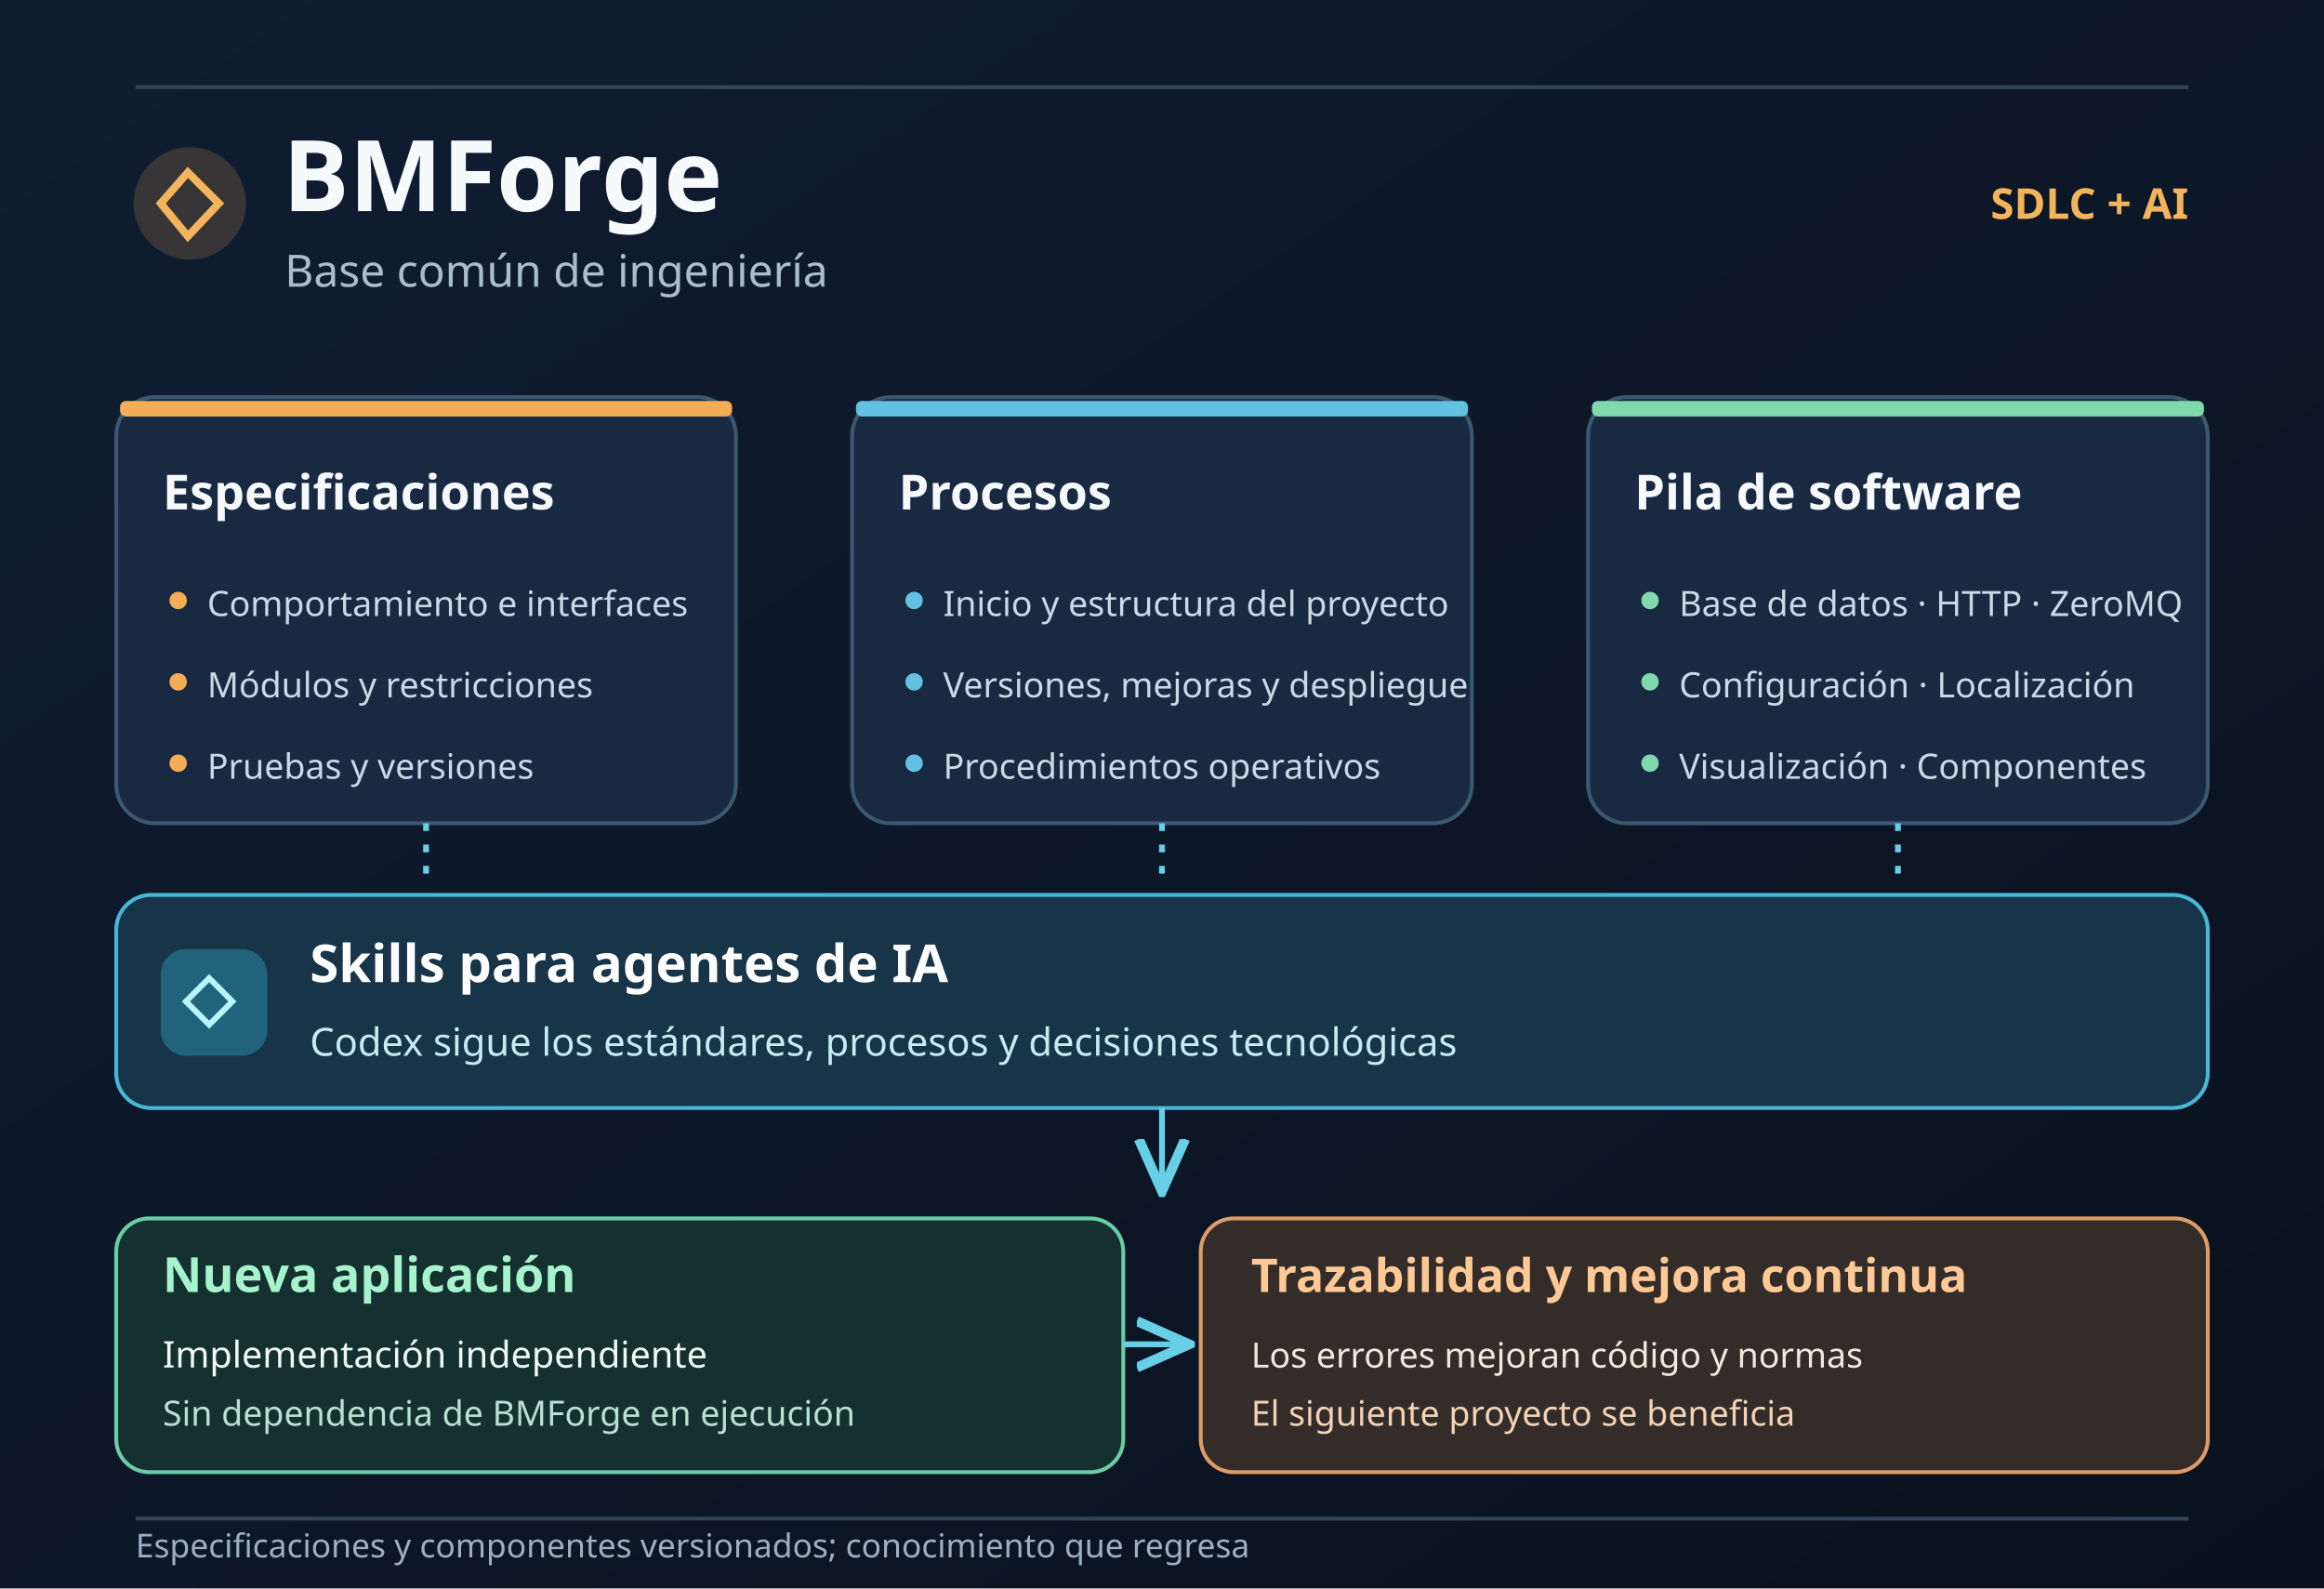
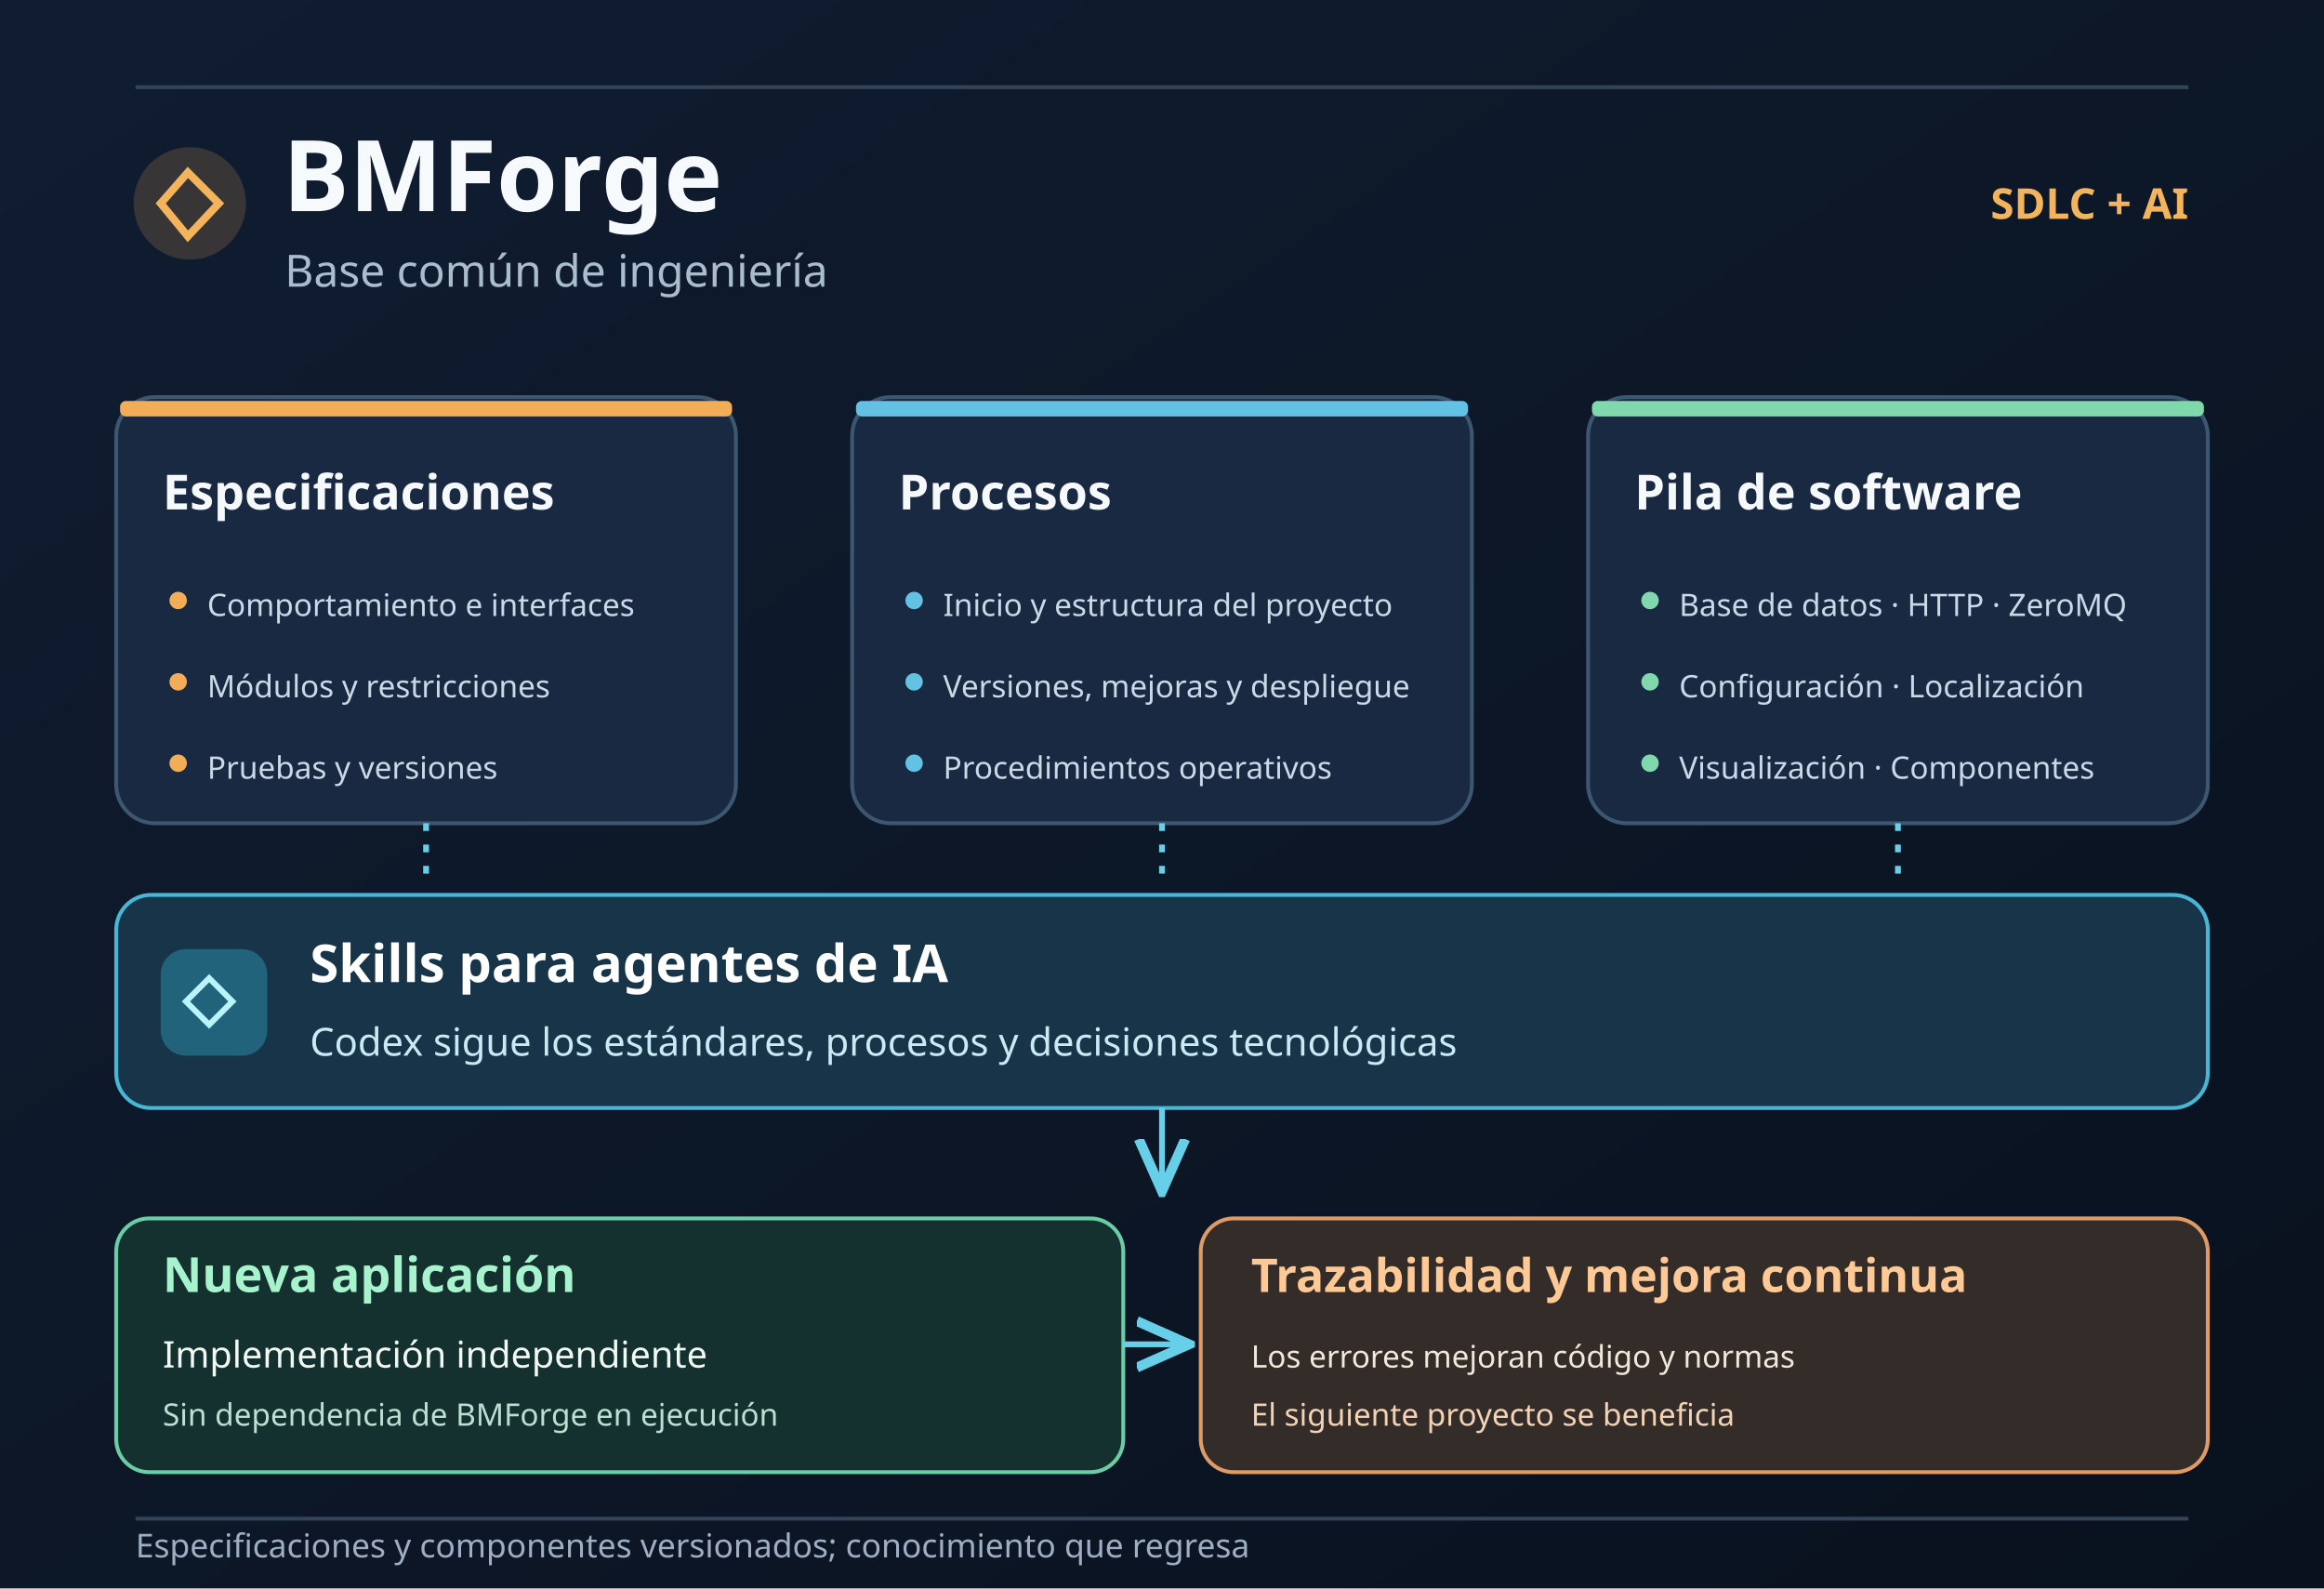
<svg xmlns="http://www.w3.org/2000/svg" width="1200" height="820" viewBox="0 0 1200 820" role="img" aria-labelledby="title desc">
  <defs>
    <linearGradient id="bg" x1="0" y1="0" x2="1" y2="1">
      <stop offset="0" stop-color="#101d31" />
      <stop offset="1" stop-color="#09111e" />
    </linearGradient>
    <linearGradient id="head" x1="0" y1="0" x2="1" y2="0">
      <stop offset="0" stop-color="#f3b45c" />
      <stop offset="1" stop-color="#f27d4c" />
    </linearGradient>
    <marker id="arr" markerWidth="10" markerHeight="10" refX="8" refY="5" orient="auto">
      <path d="M 0 1 L 9 5 L 0 9" fill="none" stroke="#67cfe7" stroke-width="1.7" />
    </marker>
  </defs>
  <rect x="0" y="0" width="1200" height="820" rx="0" fill="url(#bg)" stroke="#14263e" stroke-width="0" />
  <path d="M70 45 L1130 45" stroke="#334459" stroke-width="2" />
  <path d="M70 784 L1130 784" stroke="#334459" stroke-width="2" />
  <circle cx="98" cy="105" r="29" fill="#f3a756" opacity=".18" />
  <path d="M83 105 L97 89 L113 105 L97 122 Z" fill="none" stroke="#f3b45c" stroke-width="4" />
  <text x="146" y="109" fill="#f7fafc" font-family="'Noto Sans', 'DejaVu Sans', Arial, sans-serif" font-size="51" font-weight="750" text-anchor="start">BMForge</text>
  <text x="147" y="148" fill="#a9bdce" font-family="'Noto Sans', 'DejaVu Sans', Arial, sans-serif" font-size="23" font-weight="450" text-anchor="start">Base común de ingeniería</text>
  <text x="1130" y="113" fill="#f3b45c" font-family="'Noto Sans', 'DejaVu Sans', Arial, sans-serif" font-size="22" font-weight="700" text-anchor="end">SDLC + AI</text>
  <rect x="60" y="205" width="320" height="220" rx="20" fill="#182941" stroke="#3c5770" stroke-width="2" />
  <rect x="62" y="207" width="316" height="8" rx="3" fill="#f4ad57" />
  <text x="84" y="263" fill="#f6f9fc" font-family="'Noto Sans', 'DejaVu Sans', Arial, sans-serif" font-size="25" font-weight="700" text-anchor="start">Especificaciones</text>
  <circle cx="92" cy="310" r="4.5" fill="#f4ad57" />
-   <text x="107" y="318" fill="#cbd9e7" font-family="'Noto Sans', 'DejaVu Sans', Arial, sans-serif" font-size="18" font-weight="450" text-anchor="start">Comportamiento e interfaces</text>
+   <text x="107" y="318" fill="#cbd9e7" font-family="'Noto Sans', 'DejaVu Sans', Arial, sans-serif" font-size="16" font-weight="450" text-anchor="start">Comportamiento e interfaces</text>
  <circle cx="92" cy="352" r="4.5" fill="#f4ad57" />
-   <text x="107" y="360" fill="#cbd9e7" font-family="'Noto Sans', 'DejaVu Sans', Arial, sans-serif" font-size="18" font-weight="450" text-anchor="start">Módulos y restricciones</text>
+   <text x="107" y="360" fill="#cbd9e7" font-family="'Noto Sans', 'DejaVu Sans', Arial, sans-serif" font-size="16" font-weight="450" text-anchor="start">Módulos y restricciones</text>
  <circle cx="92" cy="394" r="4.5" fill="#f4ad57" />
-   <text x="107" y="402" fill="#cbd9e7" font-family="'Noto Sans', 'DejaVu Sans', Arial, sans-serif" font-size="18" font-weight="450" text-anchor="start">Pruebas y versiones</text>
+   <text x="107" y="402" fill="#cbd9e7" font-family="'Noto Sans', 'DejaVu Sans', Arial, sans-serif" font-size="16" font-weight="450" text-anchor="start">Pruebas y versiones</text>
  <rect x="440" y="205" width="320" height="220" rx="20" fill="#182941" stroke="#3c5770" stroke-width="2" />
  <rect x="442" y="207" width="316" height="8" rx="3" fill="#63c2e4" />
  <text x="464" y="263" fill="#f6f9fc" font-family="'Noto Sans', 'DejaVu Sans', Arial, sans-serif" font-size="25" font-weight="700" text-anchor="start">Procesos</text>
  <circle cx="472" cy="310" r="4.5" fill="#63c2e4" />
-   <text x="487" y="318" fill="#cbd9e7" font-family="'Noto Sans', 'DejaVu Sans', Arial, sans-serif" font-size="18" font-weight="450" text-anchor="start">Inicio y estructura del proyecto</text>
+   <text x="487" y="318" fill="#cbd9e7" font-family="'Noto Sans', 'DejaVu Sans', Arial, sans-serif" font-size="16" font-weight="450" text-anchor="start">Inicio y estructura del proyecto</text>
  <circle cx="472" cy="352" r="4.5" fill="#63c2e4" />
-   <text x="487" y="360" fill="#cbd9e7" font-family="'Noto Sans', 'DejaVu Sans', Arial, sans-serif" font-size="18" font-weight="450" text-anchor="start">Versiones, mejoras y despliegue</text>
+   <text x="487" y="360" fill="#cbd9e7" font-family="'Noto Sans', 'DejaVu Sans', Arial, sans-serif" font-size="16" font-weight="450" text-anchor="start">Versiones, mejoras y despliegue</text>
  <circle cx="472" cy="394" r="4.5" fill="#63c2e4" />
-   <text x="487" y="402" fill="#cbd9e7" font-family="'Noto Sans', 'DejaVu Sans', Arial, sans-serif" font-size="18" font-weight="450" text-anchor="start">Procedimientos operativos</text>
+   <text x="487" y="402" fill="#cbd9e7" font-family="'Noto Sans', 'DejaVu Sans', Arial, sans-serif" font-size="16" font-weight="450" text-anchor="start">Procedimientos operativos</text>
  <rect x="820" y="205" width="320" height="220" rx="20" fill="#182941" stroke="#3c5770" stroke-width="2" />
  <rect x="822" y="207" width="316" height="8" rx="3" fill="#80d9ac" />
  <text x="844" y="263" fill="#f6f9fc" font-family="'Noto Sans', 'DejaVu Sans', Arial, sans-serif" font-size="25" font-weight="700" text-anchor="start">Pila de software</text>
  <circle cx="852" cy="310" r="4.5" fill="#80d9ac" />
-   <text x="867" y="318" fill="#cbd9e7" font-family="'Noto Sans', 'DejaVu Sans', Arial, sans-serif" font-size="18" font-weight="450" text-anchor="start">Base de datos · HTTP · ZeroMQ</text>
+   <text x="867" y="318" fill="#cbd9e7" font-family="'Noto Sans', 'DejaVu Sans', Arial, sans-serif" font-size="16" font-weight="450" text-anchor="start">Base de datos · HTTP · ZeroMQ</text>
  <circle cx="852" cy="352" r="4.5" fill="#80d9ac" />
-   <text x="867" y="360" fill="#cbd9e7" font-family="'Noto Sans', 'DejaVu Sans', Arial, sans-serif" font-size="18" font-weight="450" text-anchor="start">Configuración · Localización</text>
+   <text x="867" y="360" fill="#cbd9e7" font-family="'Noto Sans', 'DejaVu Sans', Arial, sans-serif" font-size="16" font-weight="450" text-anchor="start">Configuración · Localización</text>
  <circle cx="852" cy="394" r="4.5" fill="#80d9ac" />
-   <text x="867" y="402" fill="#cbd9e7" font-family="'Noto Sans', 'DejaVu Sans', Arial, sans-serif" font-size="18" font-weight="450" text-anchor="start">Visualización · Componentes</text>
+   <text x="867" y="402" fill="#cbd9e7" font-family="'Noto Sans', 'DejaVu Sans', Arial, sans-serif" font-size="16" font-weight="450" text-anchor="start">Visualización · Componentes</text>
  <path d="M220 425 V458 M600 425 V458 M980 425 V458" stroke="#67cfe7" stroke-width="3" stroke-dasharray="4 7" />
  <rect x="60" y="462" width="1080" height="110" rx="18" fill="#173448" stroke="#48b7d6" stroke-width="2" />
  <rect x="83" y="490" width="55" height="55" rx="13" fill="#20637b" />
  <path d="M96 517 L108 505 L120 517 L108 529 Z" stroke="#b9f4fb" fill="none" stroke-width="3" />
  <text x="160" y="507" fill="#ffffff" font-family="'Noto Sans', 'DejaVu Sans', Arial, sans-serif" font-size="27" font-weight="700" text-anchor="start">Skills para agentes de IA</text>
  <text x="160" y="545" fill="#c8eaf3" font-family="'Noto Sans', 'DejaVu Sans', Arial, sans-serif" font-size="20" font-weight="450" text-anchor="start">Codex sigue los estándares, procesos y decisiones tecnológicas</text>
  <path d="M600 572 V612" stroke="#67cfe7" stroke-width="3" marker-end="url(#arr)" />
  <rect x="60" y="629" width="520" height="131" rx="17" fill="#15312f" stroke="#6acda5" stroke-width="2" />
  <rect x="620" y="629" width="520" height="131" rx="17" fill="#342c28" stroke="#df9b66" stroke-width="2" />
  <text x="84" y="667" fill="#a7f3ce" font-family="'Noto Sans', 'DejaVu Sans', Arial, sans-serif" font-size="25" font-weight="700" text-anchor="start">Nueva aplicación</text>
  <text x="84" y="706" fill="#eff8f1" font-family="'Noto Sans', 'DejaVu Sans', Arial, sans-serif" font-size="19" font-weight="450" text-anchor="start">Implementación independiente</text>
-   <text x="84" y="736" fill="#b9e0d0" font-family="'Noto Sans', 'DejaVu Sans', Arial, sans-serif" font-size="18" font-weight="450" text-anchor="start">Sin dependencia de BMForge en ejecución</text>
+   <text x="84" y="736" fill="#b9e0d0" font-family="'Noto Sans', 'DejaVu Sans', Arial, sans-serif" font-size="16" font-weight="450" text-anchor="start">Sin dependencia de BMForge en ejecución</text>
  <text x="646" y="667" fill="#ffc995" font-family="'Noto Sans', 'DejaVu Sans', Arial, sans-serif" font-size="24" font-weight="700" text-anchor="start">Trazabilidad y mejora continua</text>
-   <text x="646" y="706" fill="#f2e8da" font-family="'Noto Sans', 'DejaVu Sans', Arial, sans-serif" font-size="18" font-weight="450" text-anchor="start">Los errores mejoran código y normas</text>
-   <text x="646" y="736" fill="#f2d3b5" font-family="'Noto Sans', 'DejaVu Sans', Arial, sans-serif" font-size="18" font-weight="450" text-anchor="start">El siguiente proyecto se beneficia</text>
+   <text x="646" y="706" fill="#f2e8da" font-family="'Noto Sans', 'DejaVu Sans', Arial, sans-serif" font-size="16" font-weight="450" text-anchor="start">Los errores mejoran código y normas</text>
+   <text x="646" y="736" fill="#f2d3b5" font-family="'Noto Sans', 'DejaVu Sans', Arial, sans-serif" font-size="16" font-weight="450" text-anchor="start">El siguiente proyecto se beneficia</text>
  <path d="M580 694 H611" stroke="#67cfe7" stroke-width="3" marker-end="url(#arr)" />
  <text x="70" y="804" fill="#9eafc3" font-family="'Noto Sans', 'DejaVu Sans', Arial, sans-serif" font-size="17" font-weight="400" text-anchor="start">Especificaciones y componentes versionados; conocimiento que regresa</text>
</svg>
